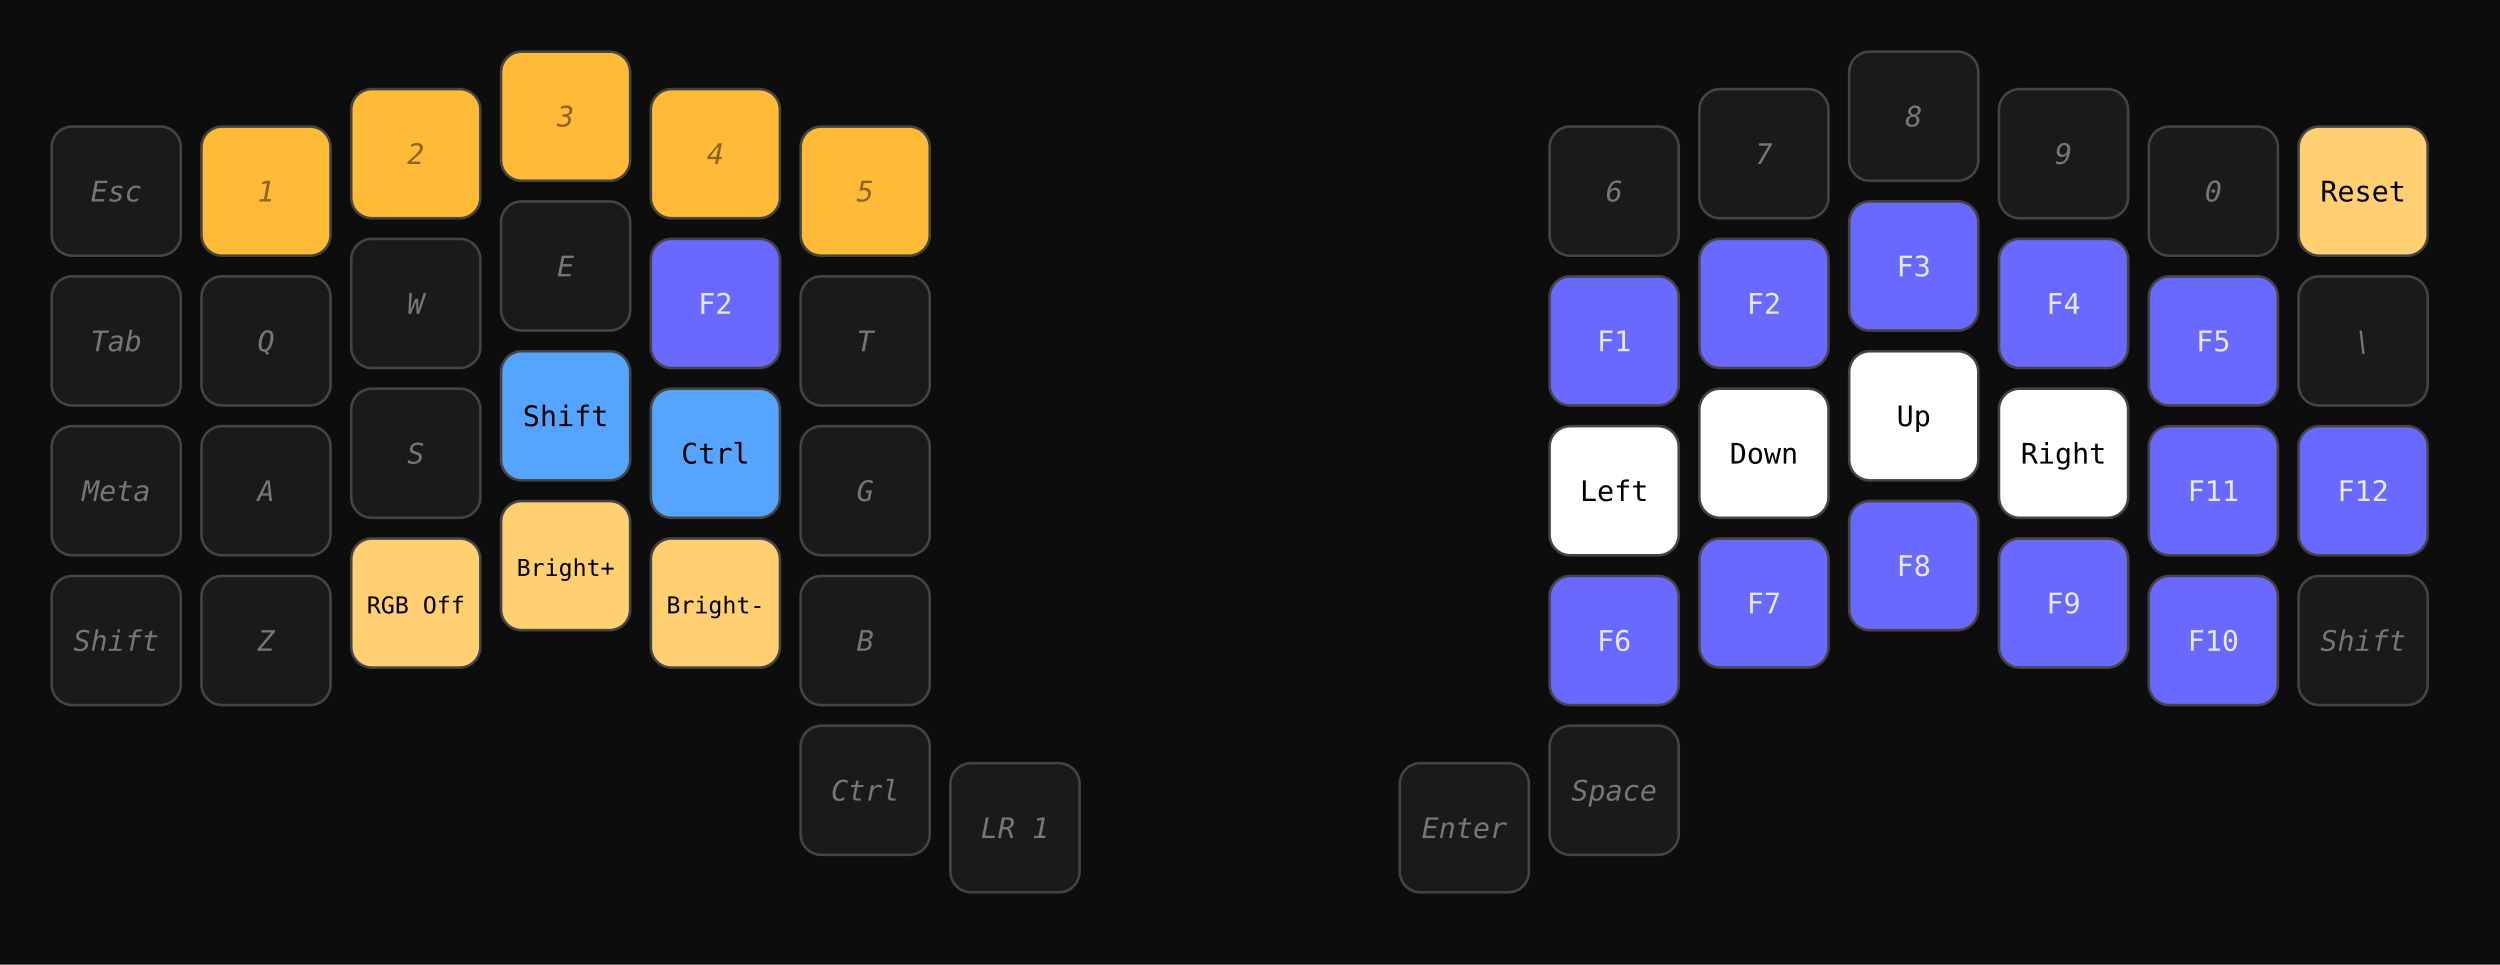
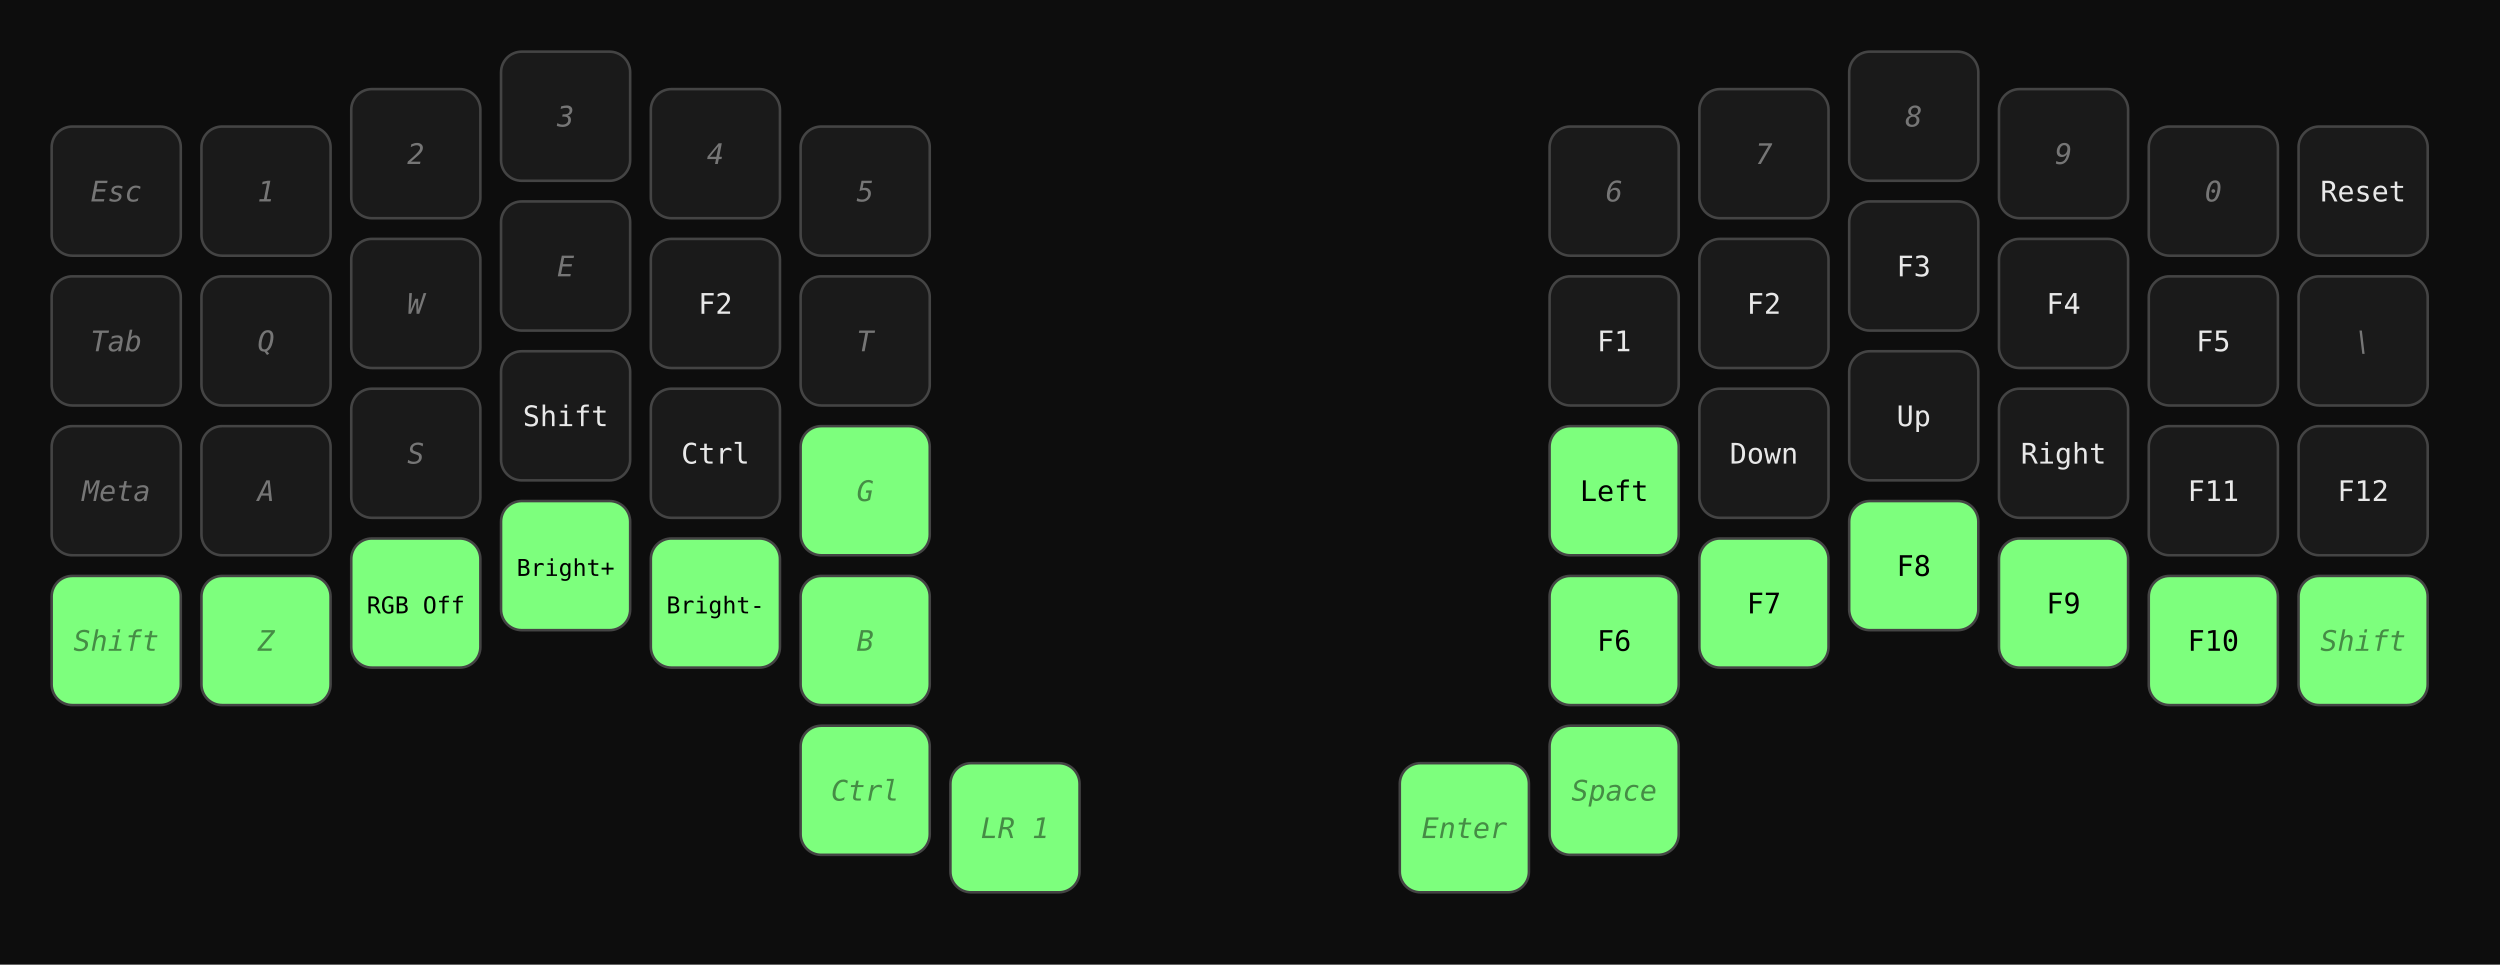
<svg xmlns="http://www.w3.org/2000/svg" width="968" height="373.5" viewBox="0 0 968 373.5" font-family="monospace">
  <rect width="100%" height="100%" fill="#0d0d0d" />
  <rect x="20" y="49.0" width="50" height="50" rx="8" fill="#1a1a1a" stroke="#444" stroke-width="1" />
  <text x="45.0" y="78.0" text-anchor="middle" font-size="11" fill="#e8e8e8" fill-opacity="0.45" font-style="italic">Esc</text>
-   <rect x="78" y="49.0" width="50" height="50" rx="8" fill="#ffba37" stroke="#444" stroke-width="1" />
-   <text x="103.0" y="78.0" text-anchor="middle" font-size="11" fill="#000000" fill-opacity="0.45" font-style="italic">1</text>
-   <rect x="136" y="34.5" width="50" height="50" rx="8" fill="#ffba37" stroke="#444" stroke-width="1" />
-   <text x="161.0" y="63.5" text-anchor="middle" font-size="11" fill="#000000" fill-opacity="0.45" font-style="italic">2</text>
-   <rect x="194" y="20" width="50" height="50" rx="8" fill="#ffba37" stroke="#444" stroke-width="1" />
-   <text x="219.0" y="49.0" text-anchor="middle" font-size="11" fill="#000000" fill-opacity="0.45" font-style="italic">3</text>
-   <rect x="252" y="34.5" width="50" height="50" rx="8" fill="#ffba37" stroke="#444" stroke-width="1" />
-   <text x="277.0" y="63.5" text-anchor="middle" font-size="11" fill="#000000" fill-opacity="0.45" font-style="italic">4</text>
-   <rect x="310" y="49.0" width="50" height="50" rx="8" fill="#ffba37" stroke="#444" stroke-width="1" />
-   <text x="335.0" y="78.0" text-anchor="middle" font-size="11" fill="#000000" fill-opacity="0.45" font-style="italic">5</text>
+   <rect x="78" y="49.0" width="50" height="50" rx="8" fill="#1a1a1a" stroke="#444" stroke-width="1" />
+   <text x="103.0" y="78.0" text-anchor="middle" font-size="11" fill="#e8e8e8" fill-opacity="0.45" font-style="italic">1</text>
+   <rect x="136" y="34.5" width="50" height="50" rx="8" fill="#1a1a1a" stroke="#444" stroke-width="1" />
+   <text x="161.0" y="63.5" text-anchor="middle" font-size="11" fill="#e8e8e8" fill-opacity="0.45" font-style="italic">2</text>
+   <rect x="194" y="20" width="50" height="50" rx="8" fill="#1a1a1a" stroke="#444" stroke-width="1" />
+   <text x="219.0" y="49.0" text-anchor="middle" font-size="11" fill="#e8e8e8" fill-opacity="0.45" font-style="italic">3</text>
+   <rect x="252" y="34.5" width="50" height="50" rx="8" fill="#1a1a1a" stroke="#444" stroke-width="1" />
+   <text x="277.0" y="63.5" text-anchor="middle" font-size="11" fill="#e8e8e8" fill-opacity="0.45" font-style="italic">4</text>
+   <rect x="310" y="49.0" width="50" height="50" rx="8" fill="#1a1a1a" stroke="#444" stroke-width="1" />
+   <text x="335.0" y="78.0" text-anchor="middle" font-size="11" fill="#e8e8e8" fill-opacity="0.45" font-style="italic">5</text>
  <rect x="600" y="49.0" width="50" height="50" rx="8" fill="#1a1a1a" stroke="#444" stroke-width="1" />
  <text x="625.0" y="78.0" text-anchor="middle" font-size="11" fill="#e8e8e8" fill-opacity="0.45" font-style="italic">6</text>
  <rect x="658" y="34.5" width="50" height="50" rx="8" fill="#1a1a1a" stroke="#444" stroke-width="1" />
  <text x="683.0" y="63.5" text-anchor="middle" font-size="11" fill="#e8e8e8" fill-opacity="0.45" font-style="italic">7</text>
  <rect x="716" y="20" width="50" height="50" rx="8" fill="#1a1a1a" stroke="#444" stroke-width="1" />
  <text x="741.0" y="49.0" text-anchor="middle" font-size="11" fill="#e8e8e8" fill-opacity="0.45" font-style="italic">8</text>
  <rect x="774" y="34.5" width="50" height="50" rx="8" fill="#1a1a1a" stroke="#444" stroke-width="1" />
  <text x="799.0" y="63.5" text-anchor="middle" font-size="11" fill="#e8e8e8" fill-opacity="0.45" font-style="italic">9</text>
  <rect x="832" y="49.0" width="50" height="50" rx="8" fill="#1a1a1a" stroke="#444" stroke-width="1" />
  <text x="857.0" y="78.0" text-anchor="middle" font-size="11" fill="#e8e8e8" fill-opacity="0.45" font-style="italic">0</text>
-   <rect x="890" y="49.0" width="50" height="50" rx="8" fill="#ffcf72" stroke="#444" stroke-width="1" />
-   <text x="915.0" y="78.0" text-anchor="middle" font-size="11" fill="#000000">Reset</text>
+   <rect x="890" y="49.0" width="50" height="50" rx="8" fill="#1a1a1a" stroke="#444" stroke-width="1" />
+   <text x="915.0" y="78.0" text-anchor="middle" font-size="11" fill="#e8e8e8">Reset</text>
  <rect x="20" y="107.0" width="50" height="50" rx="8" fill="#1a1a1a" stroke="#444" stroke-width="1" />
  <text x="45.0" y="136.0" text-anchor="middle" font-size="11" fill="#e8e8e8" fill-opacity="0.45" font-style="italic">Tab</text>
  <rect x="78" y="107.0" width="50" height="50" rx="8" fill="#1a1a1a" stroke="#444" stroke-width="1" />
  <text x="103.0" y="136.0" text-anchor="middle" font-size="11" fill="#e8e8e8" fill-opacity="0.45" font-style="italic">Q</text>
  <rect x="136" y="92.5" width="50" height="50" rx="8" fill="#1a1a1a" stroke="#444" stroke-width="1" />
  <text x="161.0" y="121.5" text-anchor="middle" font-size="11" fill="#e8e8e8" fill-opacity="0.45" font-style="italic">W</text>
  <rect x="194" y="78" width="50" height="50" rx="8" fill="#1a1a1a" stroke="#444" stroke-width="1" />
  <text x="219.0" y="107.0" text-anchor="middle" font-size="11" fill="#e8e8e8" fill-opacity="0.45" font-style="italic">E</text>
-   <rect x="252" y="92.5" width="50" height="50" rx="8" fill="#6969ff" stroke="#444" stroke-width="1" />
+   <rect x="252" y="92.5" width="50" height="50" rx="8" fill="#1a1a1a" stroke="#444" stroke-width="1" />
  <text x="277.0" y="121.5" text-anchor="middle" font-size="11" fill="#e8e8e8">F2</text>
  <rect x="310" y="107.0" width="50" height="50" rx="8" fill="#1a1a1a" stroke="#444" stroke-width="1" />
  <text x="335.0" y="136.0" text-anchor="middle" font-size="11" fill="#e8e8e8" fill-opacity="0.45" font-style="italic">T</text>
-   <rect x="600" y="107.0" width="50" height="50" rx="8" fill="#6969ff" stroke="#444" stroke-width="1" />
+   <rect x="600" y="107.0" width="50" height="50" rx="8" fill="#1a1a1a" stroke="#444" stroke-width="1" />
  <text x="625.0" y="136.0" text-anchor="middle" font-size="11" fill="#e8e8e8">F1</text>
-   <rect x="658" y="92.5" width="50" height="50" rx="8" fill="#6969ff" stroke="#444" stroke-width="1" />
+   <rect x="658" y="92.5" width="50" height="50" rx="8" fill="#1a1a1a" stroke="#444" stroke-width="1" />
  <text x="683.0" y="121.5" text-anchor="middle" font-size="11" fill="#e8e8e8">F2</text>
-   <rect x="716" y="78" width="50" height="50" rx="8" fill="#6969ff" stroke="#444" stroke-width="1" />
+   <rect x="716" y="78" width="50" height="50" rx="8" fill="#1a1a1a" stroke="#444" stroke-width="1" />
  <text x="741.0" y="107.0" text-anchor="middle" font-size="11" fill="#e8e8e8">F3</text>
-   <rect x="774" y="92.5" width="50" height="50" rx="8" fill="#6969ff" stroke="#444" stroke-width="1" />
+   <rect x="774" y="92.5" width="50" height="50" rx="8" fill="#1a1a1a" stroke="#444" stroke-width="1" />
  <text x="799.0" y="121.5" text-anchor="middle" font-size="11" fill="#e8e8e8">F4</text>
-   <rect x="832" y="107.0" width="50" height="50" rx="8" fill="#6969ff" stroke="#444" stroke-width="1" />
+   <rect x="832" y="107.0" width="50" height="50" rx="8" fill="#1a1a1a" stroke="#444" stroke-width="1" />
  <text x="857.0" y="136.0" text-anchor="middle" font-size="11" fill="#e8e8e8">F5</text>
  <rect x="890" y="107.0" width="50" height="50" rx="8" fill="#1a1a1a" stroke="#444" stroke-width="1" />
  <text x="915.0" y="136.0" text-anchor="middle" font-size="11" fill="#e8e8e8" fill-opacity="0.45" font-style="italic">\</text>
  <rect x="20" y="165.0" width="50" height="50" rx="8" fill="#1a1a1a" stroke="#444" stroke-width="1" />
  <text x="45.0" y="194.0" text-anchor="middle" font-size="11" fill="#e8e8e8" fill-opacity="0.45" font-style="italic">Meta</text>
  <rect x="78" y="165.0" width="50" height="50" rx="8" fill="#1a1a1a" stroke="#444" stroke-width="1" />
  <text x="103.0" y="194.0" text-anchor="middle" font-size="11" fill="#e8e8e8" fill-opacity="0.45" font-style="italic">A</text>
  <rect x="136" y="150.5" width="50" height="50" rx="8" fill="#1a1a1a" stroke="#444" stroke-width="1" />
  <text x="161.0" y="179.5" text-anchor="middle" font-size="11" fill="#e8e8e8" fill-opacity="0.45" font-style="italic">S</text>
-   <rect x="194" y="136" width="50" height="50" rx="8" fill="#55a5ff" stroke="#444" stroke-width="1" />
-   <text x="219.0" y="165.0" text-anchor="middle" font-size="11" fill="#000000">Shift</text>
-   <rect x="252" y="150.5" width="50" height="50" rx="8" fill="#55a5ff" stroke="#444" stroke-width="1" />
-   <text x="277.0" y="179.5" text-anchor="middle" font-size="11" fill="#000000">Ctrl</text>
-   <rect x="310" y="165.0" width="50" height="50" rx="8" fill="#1a1a1a" stroke="#444" stroke-width="1" />
-   <text x="335.0" y="194.0" text-anchor="middle" font-size="11" fill="#e8e8e8" fill-opacity="0.45" font-style="italic">G</text>
-   <rect x="600" y="165.0" width="50" height="50" rx="8" fill="#ffffff" stroke="#444" stroke-width="1" />
+   <rect x="194" y="136" width="50" height="50" rx="8" fill="#1a1a1a" stroke="#444" stroke-width="1" />
+   <text x="219.0" y="165.0" text-anchor="middle" font-size="11" fill="#e8e8e8">Shift</text>
+   <rect x="252" y="150.5" width="50" height="50" rx="8" fill="#1a1a1a" stroke="#444" stroke-width="1" />
+   <text x="277.0" y="179.5" text-anchor="middle" font-size="11" fill="#e8e8e8">Ctrl</text>
+   <rect x="310" y="165.0" width="50" height="50" rx="8" fill="#7dff7d" stroke="#444" stroke-width="1" />
+   <text x="335.0" y="194.0" text-anchor="middle" font-size="11" fill="#000000" fill-opacity="0.45" font-style="italic">G</text>
+   <rect x="600" y="165.0" width="50" height="50" rx="8" fill="#7dff7d" stroke="#444" stroke-width="1" />
  <text x="625.0" y="194.0" text-anchor="middle" font-size="11" fill="#000000">Left</text>
-   <rect x="658" y="150.5" width="50" height="50" rx="8" fill="#ffffff" stroke="#444" stroke-width="1" />
-   <text x="683.0" y="179.5" text-anchor="middle" font-size="11" fill="#000000">Down</text>
-   <rect x="716" y="136" width="50" height="50" rx="8" fill="#ffffff" stroke="#444" stroke-width="1" />
-   <text x="741.0" y="165.0" text-anchor="middle" font-size="11" fill="#000000">Up</text>
-   <rect x="774" y="150.5" width="50" height="50" rx="8" fill="#ffffff" stroke="#444" stroke-width="1" />
-   <text x="799.0" y="179.5" text-anchor="middle" font-size="11" fill="#000000">Right</text>
-   <rect x="832" y="165.0" width="50" height="50" rx="8" fill="#6969ff" stroke="#444" stroke-width="1" />
+   <rect x="658" y="150.5" width="50" height="50" rx="8" fill="#1a1a1a" stroke="#444" stroke-width="1" />
+   <text x="683.0" y="179.5" text-anchor="middle" font-size="11" fill="#e8e8e8">Down</text>
+   <rect x="716" y="136" width="50" height="50" rx="8" fill="#1a1a1a" stroke="#444" stroke-width="1" />
+   <text x="741.0" y="165.0" text-anchor="middle" font-size="11" fill="#e8e8e8">Up</text>
+   <rect x="774" y="150.5" width="50" height="50" rx="8" fill="#1a1a1a" stroke="#444" stroke-width="1" />
+   <text x="799.0" y="179.5" text-anchor="middle" font-size="11" fill="#e8e8e8">Right</text>
+   <rect x="832" y="165.0" width="50" height="50" rx="8" fill="#1a1a1a" stroke="#444" stroke-width="1" />
  <text x="857.0" y="194.0" text-anchor="middle" font-size="11" fill="#e8e8e8">F11</text>
-   <rect x="890" y="165.0" width="50" height="50" rx="8" fill="#6969ff" stroke="#444" stroke-width="1" />
+   <rect x="890" y="165.0" width="50" height="50" rx="8" fill="#1a1a1a" stroke="#444" stroke-width="1" />
  <text x="915.0" y="194.0" text-anchor="middle" font-size="11" fill="#e8e8e8">F12</text>
-   <rect x="20" y="223.0" width="50" height="50" rx="8" fill="#1a1a1a" stroke="#444" stroke-width="1" />
-   <text x="45.0" y="252.0" text-anchor="middle" font-size="11" fill="#e8e8e8" fill-opacity="0.45" font-style="italic">Shift</text>
-   <rect x="78" y="223.0" width="50" height="50" rx="8" fill="#1a1a1a" stroke="#444" stroke-width="1" />
-   <text x="103.0" y="252.0" text-anchor="middle" font-size="11" fill="#e8e8e8" fill-opacity="0.45" font-style="italic">Z</text>
-   <rect x="136" y="208.5" width="50" height="50" rx="8" fill="#ffcf72" stroke="#444" stroke-width="1" />
+   <rect x="20" y="223.0" width="50" height="50" rx="8" fill="#7dff7d" stroke="#444" stroke-width="1" />
+   <text x="45.0" y="252.0" text-anchor="middle" font-size="11" fill="#000000" fill-opacity="0.45" font-style="italic">Shift</text>
+   <rect x="78" y="223.0" width="50" height="50" rx="8" fill="#7dff7d" stroke="#444" stroke-width="1" />
+   <text x="103.0" y="252.0" text-anchor="middle" font-size="11" fill="#000000" fill-opacity="0.45" font-style="italic">Z</text>
+   <rect x="136" y="208.5" width="50" height="50" rx="8" fill="#7dff7d" stroke="#444" stroke-width="1" />
  <text x="161.0" y="237.5" text-anchor="middle" font-size="9" fill="#000000">RGB Off</text>
-   <rect x="194" y="194" width="50" height="50" rx="8" fill="#ffcf72" stroke="#444" stroke-width="1" />
+   <rect x="194" y="194" width="50" height="50" rx="8" fill="#7dff7d" stroke="#444" stroke-width="1" />
  <text x="219.0" y="223.0" text-anchor="middle" font-size="9" fill="#000000">Bright+</text>
-   <rect x="252" y="208.5" width="50" height="50" rx="8" fill="#ffcf72" stroke="#444" stroke-width="1" />
+   <rect x="252" y="208.5" width="50" height="50" rx="8" fill="#7dff7d" stroke="#444" stroke-width="1" />
  <text x="277.0" y="237.5" text-anchor="middle" font-size="9" fill="#000000">Bright-</text>
-   <rect x="310" y="223.0" width="50" height="50" rx="8" fill="#1a1a1a" stroke="#444" stroke-width="1" />
-   <text x="335.0" y="252.0" text-anchor="middle" font-size="11" fill="#e8e8e8" fill-opacity="0.45" font-style="italic">B</text>
-   <rect x="600" y="223.0" width="50" height="50" rx="8" fill="#6969ff" stroke="#444" stroke-width="1" />
-   <text x="625.0" y="252.0" text-anchor="middle" font-size="11" fill="#e8e8e8">F6</text>
-   <rect x="658" y="208.5" width="50" height="50" rx="8" fill="#6969ff" stroke="#444" stroke-width="1" />
-   <text x="683.0" y="237.5" text-anchor="middle" font-size="11" fill="#e8e8e8">F7</text>
-   <rect x="716" y="194" width="50" height="50" rx="8" fill="#6969ff" stroke="#444" stroke-width="1" />
-   <text x="741.0" y="223.0" text-anchor="middle" font-size="11" fill="#e8e8e8">F8</text>
-   <rect x="774" y="208.5" width="50" height="50" rx="8" fill="#6969ff" stroke="#444" stroke-width="1" />
-   <text x="799.0" y="237.5" text-anchor="middle" font-size="11" fill="#e8e8e8">F9</text>
-   <rect x="832" y="223.0" width="50" height="50" rx="8" fill="#6969ff" stroke="#444" stroke-width="1" />
-   <text x="857.0" y="252.0" text-anchor="middle" font-size="11" fill="#e8e8e8">F10</text>
-   <rect x="890" y="223.0" width="50" height="50" rx="8" fill="#1a1a1a" stroke="#444" stroke-width="1" />
-   <text x="915.0" y="252.0" text-anchor="middle" font-size="11" fill="#e8e8e8" fill-opacity="0.45" font-style="italic">Shift</text>
-   <rect x="310" y="281.0" width="50" height="50" rx="8" fill="#1a1a1a" stroke="#444" stroke-width="1" />
-   <text x="335.0" y="310.0" text-anchor="middle" font-size="11" fill="#e8e8e8" fill-opacity="0.45" font-style="italic">Ctrl</text>
-   <rect x="368" y="295.5" width="50" height="50" rx="8" fill="#1a1a1a" stroke="#444" stroke-width="1" />
-   <text x="393.0" y="324.5" text-anchor="middle" font-size="11" fill="#e8e8e8" fill-opacity="0.45" font-style="italic">LR 1</text>
-   <rect x="542" y="295.5" width="50" height="50" rx="8" fill="#1a1a1a" stroke="#444" stroke-width="1" />
-   <text x="567.0" y="324.5" text-anchor="middle" font-size="11" fill="#e8e8e8" fill-opacity="0.45" font-style="italic">Enter</text>
-   <rect x="600" y="281.0" width="50" height="50" rx="8" fill="#1a1a1a" stroke="#444" stroke-width="1" />
-   <text x="625.0" y="310.0" text-anchor="middle" font-size="11" fill="#e8e8e8" fill-opacity="0.45" font-style="italic">Space</text>
+   <rect x="310" y="223.0" width="50" height="50" rx="8" fill="#7dff7d" stroke="#444" stroke-width="1" />
+   <text x="335.0" y="252.0" text-anchor="middle" font-size="11" fill="#000000" fill-opacity="0.45" font-style="italic">B</text>
+   <rect x="600" y="223.0" width="50" height="50" rx="8" fill="#7dff7d" stroke="#444" stroke-width="1" />
+   <text x="625.0" y="252.0" text-anchor="middle" font-size="11" fill="#000000">F6</text>
+   <rect x="658" y="208.5" width="50" height="50" rx="8" fill="#7dff7d" stroke="#444" stroke-width="1" />
+   <text x="683.0" y="237.5" text-anchor="middle" font-size="11" fill="#000000">F7</text>
+   <rect x="716" y="194" width="50" height="50" rx="8" fill="#7dff7d" stroke="#444" stroke-width="1" />
+   <text x="741.0" y="223.0" text-anchor="middle" font-size="11" fill="#000000">F8</text>
+   <rect x="774" y="208.5" width="50" height="50" rx="8" fill="#7dff7d" stroke="#444" stroke-width="1" />
+   <text x="799.0" y="237.5" text-anchor="middle" font-size="11" fill="#000000">F9</text>
+   <rect x="832" y="223.0" width="50" height="50" rx="8" fill="#7dff7d" stroke="#444" stroke-width="1" />
+   <text x="857.0" y="252.0" text-anchor="middle" font-size="11" fill="#000000">F10</text>
+   <rect x="890" y="223.0" width="50" height="50" rx="8" fill="#7dff7d" stroke="#444" stroke-width="1" />
+   <text x="915.0" y="252.0" text-anchor="middle" font-size="11" fill="#000000" fill-opacity="0.45" font-style="italic">Shift</text>
+   <rect x="310" y="281.0" width="50" height="50" rx="8" fill="#7dff7d" stroke="#444" stroke-width="1" />
+   <text x="335.0" y="310.0" text-anchor="middle" font-size="11" fill="#000000" fill-opacity="0.45" font-style="italic">Ctrl</text>
+   <rect x="368" y="295.5" width="50" height="50" rx="8" fill="#7dff7d" stroke="#444" stroke-width="1" />
+   <text x="393.0" y="324.5" text-anchor="middle" font-size="11" fill="#000000" fill-opacity="0.45" font-style="italic">LR 1</text>
+   <rect x="542" y="295.5" width="50" height="50" rx="8" fill="#7dff7d" stroke="#444" stroke-width="1" />
+   <text x="567.0" y="324.5" text-anchor="middle" font-size="11" fill="#000000" fill-opacity="0.45" font-style="italic">Enter</text>
+   <rect x="600" y="281.0" width="50" height="50" rx="8" fill="#7dff7d" stroke="#444" stroke-width="1" />
+   <text x="625.0" y="310.0" text-anchor="middle" font-size="11" fill="#000000" fill-opacity="0.45" font-style="italic">Space</text>
</svg>
